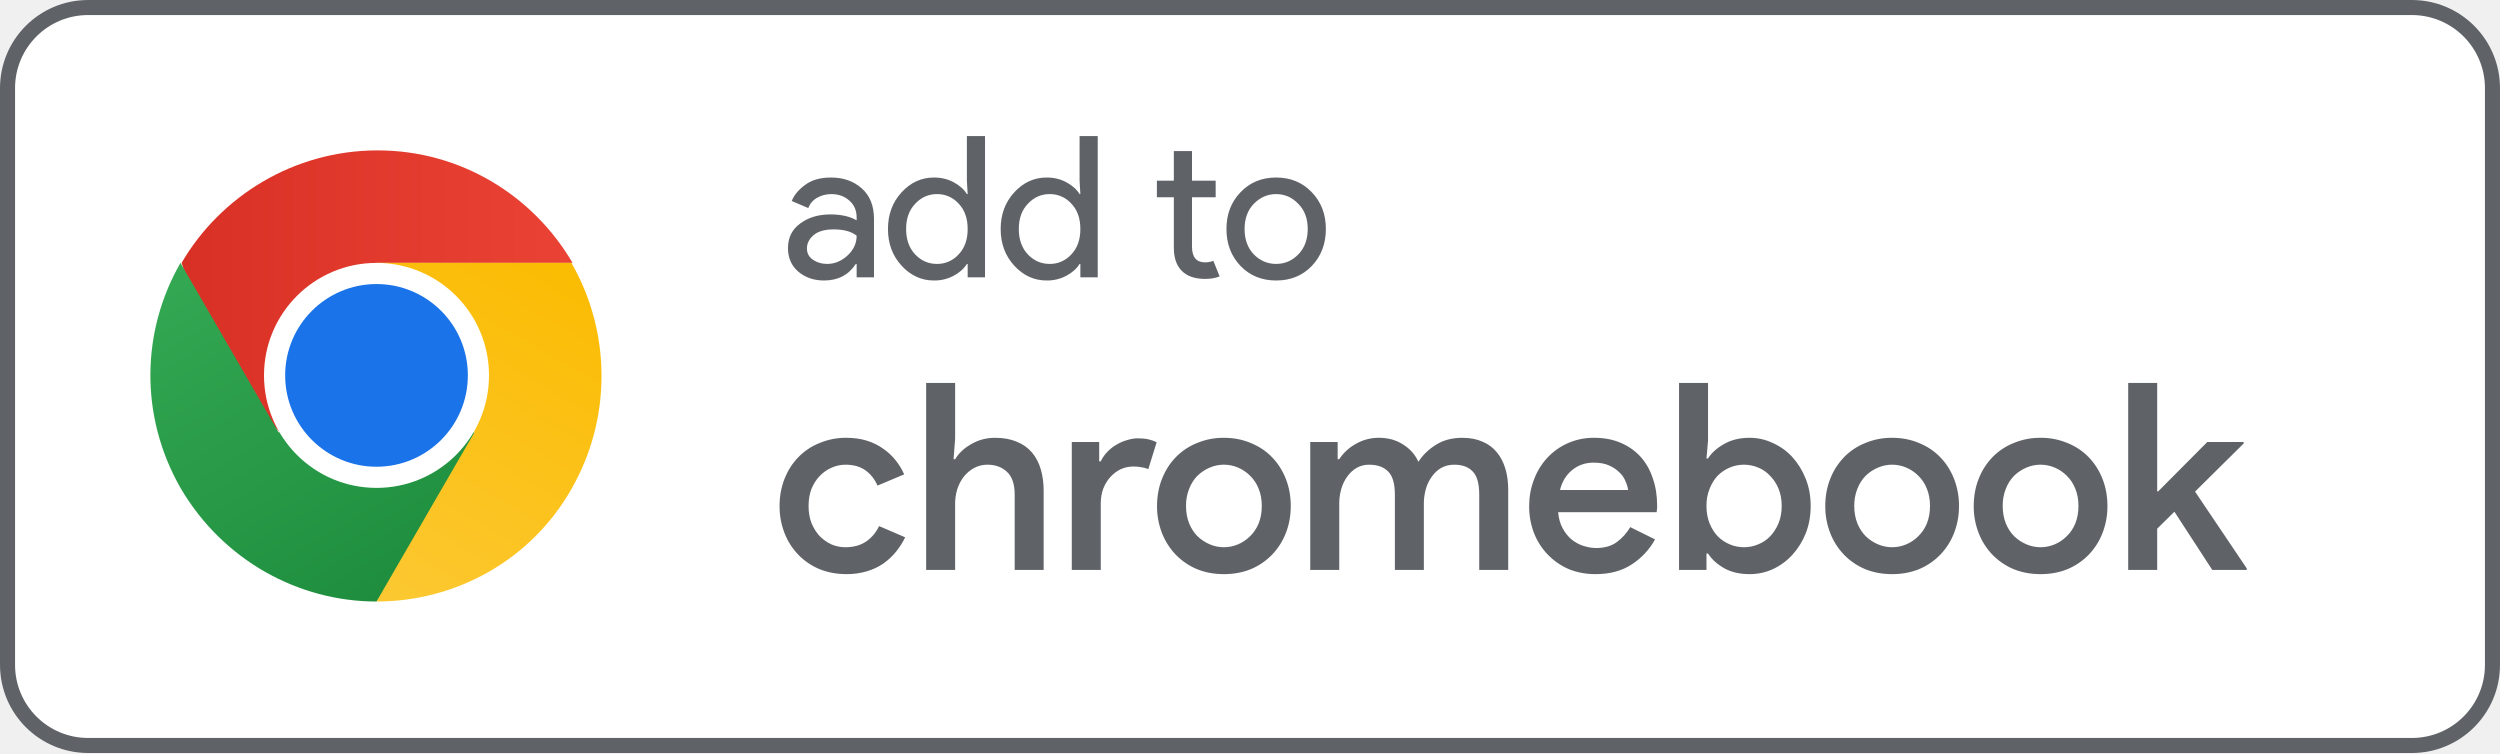
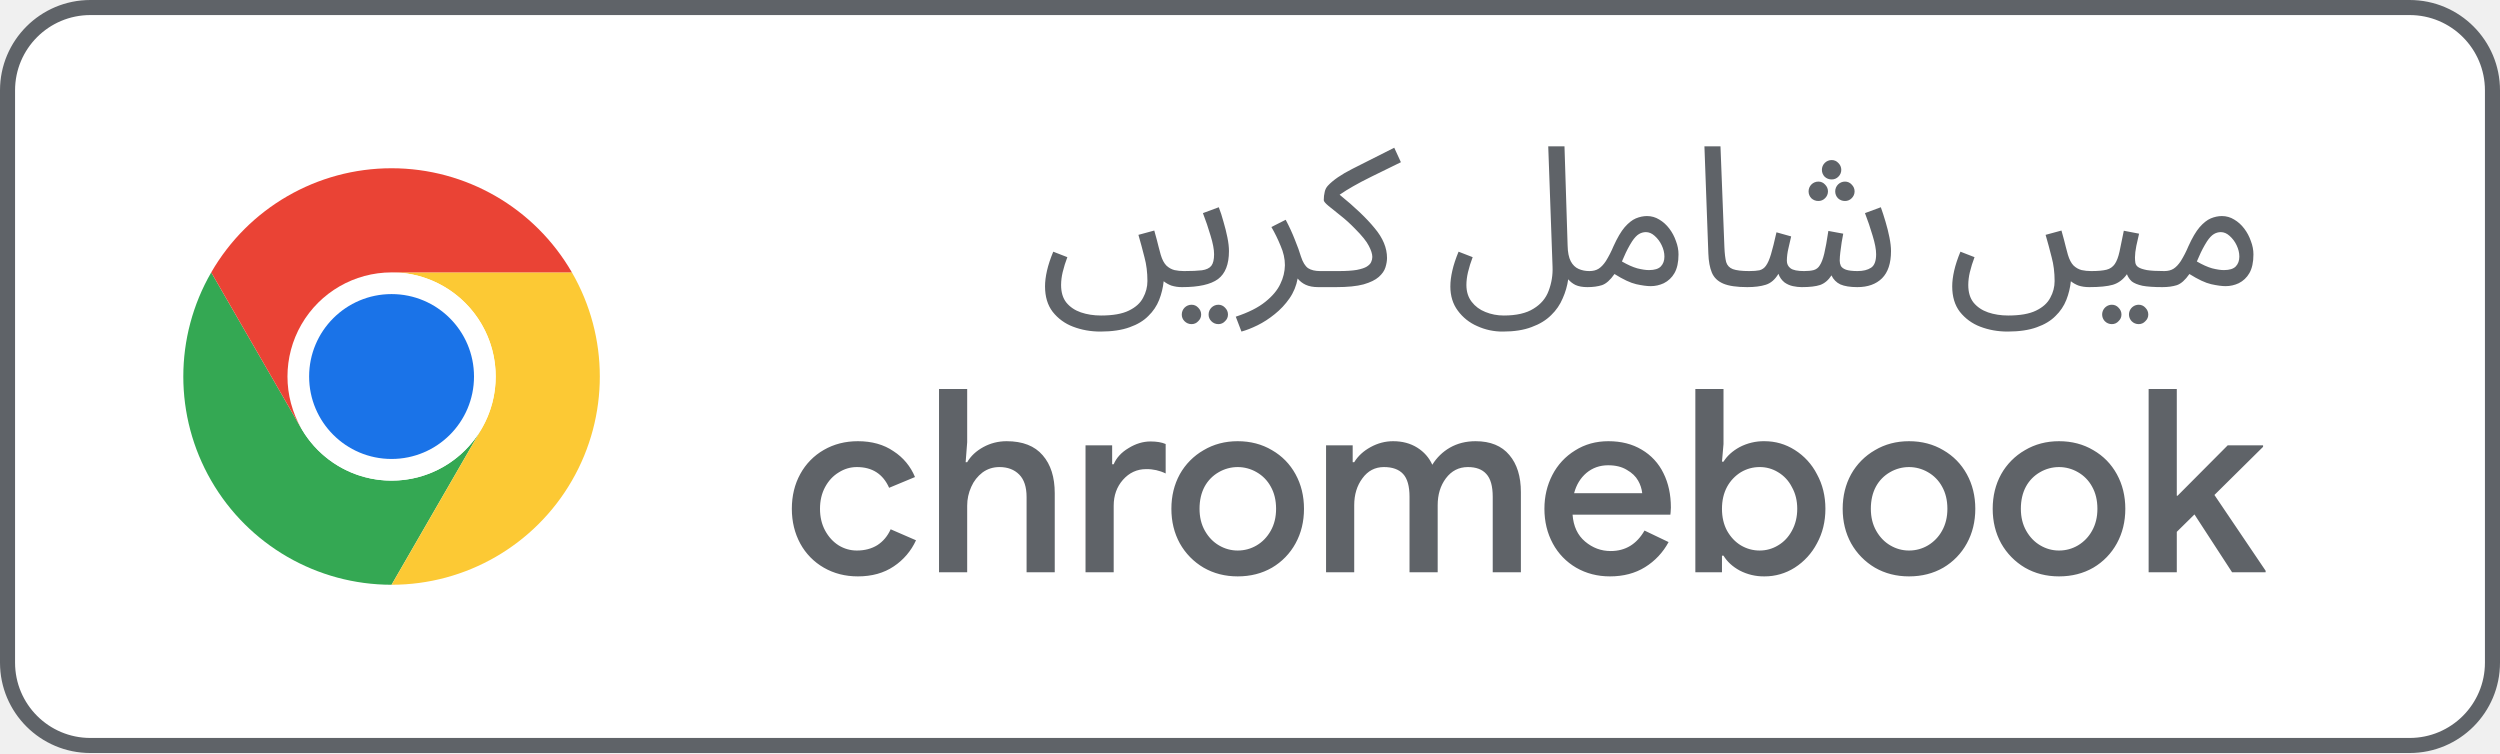
<svg xmlns="http://www.w3.org/2000/svg" width="166" height="50" fill="none">
-   <g clip-path="url(#a)">
-     <path fill="#fff" d="M0 5.85A5.85 5.85 0 0 1 5.85 0h154.3A5.85 5.85 0 0 1 166 5.85v38.3a5.85 5.85 0 0 1-5.85 5.85H5.85A5.85 5.85 0 0 1 0 44.15V5.85Z" />
-     <path fill="#5F6368" fill-rule="evenodd" d="M160.15 1H5.85A4.85 4.85 0 0 0 1 5.85v38.3A4.85 4.85 0 0 0 5.85 49h154.3a4.85 4.85 0 0 0 4.85-4.85V5.85A4.85 4.85 0 0 0 160.15 1ZM5.85 0A5.85 5.85 0 0 0 0 5.85v38.3A5.85 5.85 0 0 0 5.85 50h154.3a5.85 5.85 0 0 0 5.85-5.85V5.85A5.85 5.85 0 0 0 160.15 0H5.85Z" clip-rule="evenodd" />
-     <path fill="#5F6368" d="M82.366 12.77c.62-.655 1.41-.983 2.37-.983.961 0 1.752.328 2.372.983.62.646.93 1.458.93 2.436s-.31 1.795-.93 2.45c-.62.646-1.41.969-2.371.969-.96 0-1.751-.323-2.371-.97-.62-.654-.93-1.47-.93-2.449 0-.978.31-1.79.93-2.436Zm.89 4.126c.42.419.913.628 1.48.628.568 0 1.057-.209 1.468-.628.419-.428.629-.991.629-1.69 0-.698-.21-1.257-.63-1.676-.41-.428-.899-.642-1.466-.642-.568 0-1.061.214-1.48.642-.41.419-.616.978-.616 1.676 0 .699.205 1.262.616 1.69ZM80.013 18.52c-.672 0-1.188-.179-1.546-.537-.349-.358-.524-.864-.524-1.52v-3.366h-1.126v-1.1h1.126v-1.965h1.206v1.965h1.571v1.1h-1.572v3.275c0 .698.289 1.048.865 1.048.218 0 .402-.035.55-.105l.42 1.035c-.263.113-.586.17-.97.17ZM69.496 18.625c-.83 0-1.545-.328-2.148-.983-.602-.654-.904-1.467-.904-2.436 0-.97.302-1.781.904-2.436.603-.655 1.319-.983 2.148-.983.49 0 .926.105 1.31.315.393.21.686.471.878.786h.052l-.052-.891v-2.96h1.205v9.378h-1.153v-.89h-.052c-.192.314-.485.576-.878.785a2.69 2.69 0 0 1-1.31.315Zm.197-1.1a1.9 1.9 0 0 0 1.44-.63c.402-.418.603-.982.603-1.689 0-.707-.2-1.27-.602-1.69a1.9 1.9 0 0 0-1.441-.628c-.56 0-1.04.214-1.441.642-.402.419-.603.978-.603 1.676 0 .699.201 1.262.603 1.69.402.419.882.628 1.44.628ZM62.013 18.625c-.83 0-1.545-.328-2.148-.983-.603-.654-.904-1.467-.904-2.436 0-.97.301-1.781.904-2.436.602-.655 1.319-.983 2.148-.983.49 0 .926.105 1.31.315.393.21.685.471.878.786h.052l-.052-.891v-2.96h1.205v9.378h-1.153v-.89h-.052c-.192.314-.485.576-.878.785a2.69 2.69 0 0 1-1.31.315Zm.197-1.1a1.9 1.9 0 0 0 1.44-.63c.402-.418.603-.982.603-1.689 0-.707-.2-1.27-.602-1.69a1.9 1.9 0 0 0-1.441-.628c-.56 0-1.04.214-1.441.642-.402.419-.603.978-.603 1.676 0 .699.201 1.262.603 1.69.401.419.882.628 1.44.628ZM54.72 18.625c-.682 0-1.254-.197-1.716-.59-.455-.393-.682-.912-.682-1.558 0-.699.271-1.245.813-1.638.54-.401 1.209-.602 2.004-.602.707 0 1.288.13 1.742.393v-.184c0-.471-.162-.847-.485-1.126-.323-.288-.72-.432-1.192-.432-.35 0-.668.083-.956.248a1.29 1.29 0 0 0-.576.682l-1.1-.472c.148-.384.44-.738.877-1.06.437-.333 1.013-.499 1.729-.499.82 0 1.502.24 2.043.72.542.481.812 1.158.812 2.031v3.877h-1.152v-.89h-.053c-.48.733-1.183 1.1-2.109 1.1Zm.196-1.1c.498 0 .947-.184 1.349-.55.41-.376.616-.817.616-1.324-.34-.279-.852-.419-1.533-.419-.585 0-1.026.127-1.323.38-.297.253-.445.55-.445.89 0 .315.135.564.406.748.27.183.58.274.93.274ZM141.312 25.428h1.925v7.197h.069l3.26-3.278h2.411v.104l-3.226 3.191 3.434 5.099v.104h-2.289l-2.515-3.867-1.144 1.127v2.74h-1.925V25.428ZM135.494 29.07a4.51 4.51 0 0 1 1.786.347c.544.22 1.012.531 1.405.936s.7.884.919 1.44c.22.554.33 1.156.33 1.803a4.85 4.85 0 0 1-.33 1.804 4.314 4.314 0 0 1-.919 1.439 4.252 4.252 0 0 1-1.405.954c-.543.22-1.138.33-1.786.33-.647 0-1.243-.11-1.786-.33a4.262 4.262 0 0 1-1.405-.954 4.33 4.33 0 0 1-.919-1.44 4.87 4.87 0 0 1-.329-1.803c0-.647.11-1.249.329-1.803a4.33 4.33 0 0 1 .919-1.44 4.052 4.052 0 0 1 1.405-.936 4.513 4.513 0 0 1 1.786-.347Zm0 7.266c.324 0 .636-.064.937-.19.3-.128.566-.307.797-.538.243-.232.434-.515.573-.85.138-.347.208-.734.208-1.162 0-.428-.07-.81-.208-1.144a2.418 2.418 0 0 0-.573-.868 2.492 2.492 0 0 0-.797-.537 2.383 2.383 0 0 0-1.873 0 2.686 2.686 0 0 0-.815.537 2.52 2.52 0 0 0-.555.868 2.966 2.966 0 0 0-.208 1.144c0 .428.069.815.208 1.162.138.335.323.618.555.85.242.23.514.41.815.537.3.127.612.191.936.191ZM125.638 29.07c.647 0 1.243.115 1.786.347.543.22 1.012.531 1.405.936s.699.884.919 1.44a4.85 4.85 0 0 1 .329 1.803 4.85 4.85 0 0 1-.329 1.804 4.33 4.33 0 0 1-.919 1.439 4.262 4.262 0 0 1-1.405.954c-.543.22-1.139.33-1.786.33-.648 0-1.243-.11-1.786-.33a4.252 4.252 0 0 1-1.405-.954 4.33 4.33 0 0 1-.919-1.44 4.85 4.85 0 0 1-.33-1.803c0-.647.11-1.249.33-1.803a4.33 4.33 0 0 1 .919-1.44 4.042 4.042 0 0 1 1.405-.936 4.51 4.51 0 0 1 1.786-.347Zm0 7.266c.324 0 .636-.064.936-.19.301-.128.567-.307.798-.538.243-.232.434-.515.572-.85.139-.347.208-.734.208-1.162 0-.428-.069-.81-.208-1.144a2.403 2.403 0 0 0-.572-.868 2.485 2.485 0 0 0-.798-.537 2.383 2.383 0 0 0-1.873 0 2.71 2.71 0 0 0-.815.537 2.55 2.55 0 0 0-.555.868 2.985 2.985 0 0 0-.208 1.144c0 .428.07.815.208 1.162.139.335.324.618.555.85.243.23.515.41.815.537.301.127.613.191.937.191ZM111.489 25.428h1.925v3.833l-.104 1.179h.104c.231-.37.584-.688 1.058-.954.474-.277 1.04-.416 1.699-.416.544 0 1.058.115 1.544.347.497.22.93.531 1.3.936s.665.884.885 1.44c.219.543.329 1.144.329 1.803s-.11 1.266-.329 1.82a4.696 4.696 0 0 1-.885 1.423 4.07 4.07 0 0 1-1.3.954c-.486.22-1 .33-1.544.33-.659 0-1.225-.134-1.699-.4-.474-.277-.827-.6-1.058-.97h-.104v1.092h-1.821V25.428Zm4.318 10.908c.324 0 .636-.064.936-.19.313-.128.578-.307.798-.538.231-.243.416-.532.555-.867.139-.336.208-.717.208-1.145 0-.428-.069-.81-.208-1.144a2.587 2.587 0 0 0-.555-.85 2.155 2.155 0 0 0-.798-.555 2.426 2.426 0 0 0-1.89 0c-.3.127-.566.306-.798.537-.219.232-.398.52-.537.868a2.966 2.966 0 0 0-.208 1.144c0 .428.069.815.208 1.162.139.335.318.618.537.85.232.23.498.41.798.537.301.127.619.191.954.191ZM109.895 35.816a4.61 4.61 0 0 1-1.526 1.647c-.659.44-1.468.66-2.428.66-.636 0-1.225-.11-1.769-.33a4.312 4.312 0 0 1-2.306-2.376 4.898 4.898 0 0 1-.33-1.821c0-.613.105-1.19.313-1.734a4.39 4.39 0 0 1 .867-1.44 4.197 4.197 0 0 1 1.37-.988 4.209 4.209 0 0 1 1.769-.364c.659 0 1.242.11 1.751.33.52.219.96.525 1.318.918.358.393.63.867.815 1.422.197.555.295 1.162.295 1.821v.156a.768.768 0 0 0-.017.157.55.55 0 0 0-.018.138h-6.538c.035.405.133.758.295 1.058.162.3.359.55.59.746.243.196.509.34.798.433.289.093.572.139.849.139.555 0 1.012-.133 1.37-.399a3.29 3.29 0 0 0 .885-.988l1.647.815Zm-1.786-3.278a2.129 2.129 0 0 0-.173-.572 1.528 1.528 0 0 0-.399-.59 2.096 2.096 0 0 0-.694-.468c-.277-.127-.618-.19-1.023-.19-.555 0-1.035.167-1.439.502-.394.324-.659.763-.798 1.318h4.526ZM87 29.347h1.821v1.145h.104a3.064 3.064 0 0 1 1.11-1.023 3.037 3.037 0 0 1 1.509-.4c.636 0 1.18.151 1.63.452.462.289.798.67 1.006 1.144.289-.45.676-.826 1.162-1.127.485-.312 1.07-.468 1.751-.468.52 0 .971.087 1.353.26.382.162.694.393.936.694.255.3.445.664.573 1.092.127.416.19.885.19 1.405v5.324h-1.924V32.85c0-.74-.145-1.254-.434-1.543-.278-.3-.688-.451-1.231-.451-.312 0-.596.07-.85.208-.243.139-.45.33-.624.572a2.553 2.553 0 0 0-.4.816 3.46 3.46 0 0 0-.138.988v4.405H92.62V32.85c0-.74-.15-1.254-.45-1.543-.29-.3-.712-.451-1.267-.451-.3 0-.572.07-.815.208-.243.139-.45.33-.624.572a2.551 2.551 0 0 0-.399.816 3.46 3.46 0 0 0-.139.988v4.405H87v-8.498ZM81.267 29.07c.648 0 1.243.115 1.787.347.543.22 1.011.531 1.404.936s.7.884.92 1.44c.219.554.329 1.156.329 1.803s-.11 1.249-.33 1.804a4.324 4.324 0 0 1-.919 1.439 4.257 4.257 0 0 1-1.404.954c-.544.22-1.14.33-1.787.33s-1.242-.11-1.786-.33a4.258 4.258 0 0 1-1.404-.954 4.322 4.322 0 0 1-.92-1.44 4.856 4.856 0 0 1-.33-1.803c0-.647.11-1.249.33-1.803.22-.555.526-1.035.92-1.44a4.048 4.048 0 0 1 1.404-.936 4.513 4.513 0 0 1 1.786-.347Zm0 7.266c.324 0 .636-.064.937-.19.3-.128.566-.307.797-.538.243-.232.434-.515.573-.85.139-.347.208-.734.208-1.162 0-.428-.07-.81-.208-1.144a2.415 2.415 0 0 0-.573-.868 2.49 2.49 0 0 0-.797-.537 2.38 2.38 0 0 0-1.873 0 2.7 2.7 0 0 0-.815.537c-.231.232-.416.52-.555.868a2.971 2.971 0 0 0-.208 1.144c0 .428.07.815.208 1.162.139.335.324.618.555.85a2.7 2.7 0 0 0 .815.537c.3.127.613.191.936.191ZM71.166 29.347h1.82v1.284h.105c.104-.22.243-.422.416-.607a2.67 2.67 0 0 1 .607-.486c.231-.139.468-.243.711-.312.254-.081.497-.121.728-.121.278 0 .515.023.711.069.197.046.376.11.538.19l-.555 1.787a1.586 1.586 0 0 0-.433-.122 2.511 2.511 0 0 0-.555-.052c-.313 0-.602.064-.868.191-.254.127-.48.3-.676.52-.196.22-.352.48-.468.78-.104.301-.156.62-.156.955v4.422h-1.925v-8.498ZM61.496 25.428h1.925v3.694l-.104 1.37h.104c.243-.405.601-.74 1.075-1.006.474-.277 1-.416 1.578-.416.555 0 1.035.087 1.44.26.404.162.74.399 1.005.711.266.312.463.688.59 1.127.127.428.19.902.19 1.422v5.255h-1.924V32.85c0-.705-.174-1.214-.52-1.526-.336-.312-.764-.468-1.284-.468a1.8 1.8 0 0 0-.902.225c-.254.14-.48.33-.676.573-.185.242-.33.52-.433.832a3.4 3.4 0 0 0-.14.971v4.388h-1.924V25.428ZM60.105 35.677a4.915 4.915 0 0 1-.607.954c-.231.289-.509.549-.832.78-.313.22-.677.393-1.093.52a4.67 4.67 0 0 1-1.37.191c-.647 0-1.243-.11-1.786-.33a4.258 4.258 0 0 1-1.405-.953 4.322 4.322 0 0 1-.919-1.44 4.856 4.856 0 0 1-.33-1.803c0-.647.11-1.249.33-1.803.22-.555.526-1.035.92-1.44a4.048 4.048 0 0 1 1.404-.936 4.513 4.513 0 0 1 1.786-.347c.497 0 .948.063 1.353.19.416.128.78.307 1.092.538.324.22.601.48.833.78.231.29.416.596.555.92l-1.77.745c-.196-.439-.467-.78-.814-1.023-.347-.243-.786-.364-1.318-.364-.324 0-.636.07-.937.208-.289.127-.549.312-.78.555-.22.231-.399.514-.538.85-.127.335-.19.71-.19 1.127 0 .416.063.792.19 1.127.14.336.318.624.538.867.231.231.491.416.78.555.3.127.613.191.937.191.532 0 .983-.121 1.352-.364.382-.255.677-.601.885-1.04l1.734.745Z" />
-     <path fill="url(#b)" d="m12.056 17.456 2.071 6.287 4.438 4.955 6.509-11.242h12.944c-2.589-4.438-7.397-7.47-12.944-7.47-5.547 0-10.429 3.032-13.018 7.47Z" />
-     <path fill="url(#c)" d="m25 39.94 4.438-4.955 2.07-6.287H18.492l-6.509-11.242c-2.589 4.511-2.736 10.133 0 14.94 2.81 4.808 7.84 7.545 13.018 7.545Z" />
-     <path fill="url(#d)" d="M37.944 17.456H25l6.509 11.242L25 39.941c5.177 0 10.207-2.663 12.944-7.47a15.107 15.107 0 0 0 0-15.015Z" />
-     <path fill="#fff" d="M25 32.396a7.47 7.47 0 1 0 0-14.94 7.47 7.47 0 0 0 0 14.94Z" />
-     <path fill="#1A73E8" d="M25 30.991a6.065 6.065 0 1 0 0-12.13 6.065 6.065 0 0 0 0 12.13Z" />
-   </g>
-   <defs>
-     <linearGradient id="b" x1="12.028" x2="37.942" y1="19.346" y2="19.346" gradientUnits="userSpaceOnUse">
-       <stop stop-color="#D93025" />
-       <stop offset="1" stop-color="#EA4335" />
-     </linearGradient>
-     <linearGradient id="c" x1="26.604" x2="13.646" y1="38.982" y2="16.539" gradientUnits="userSpaceOnUse">
-       <stop stop-color="#1E8E3E" />
-       <stop offset="1" stop-color="#34A853" />
-     </linearGradient>
-     <linearGradient id="d" x1="35.798" x2="22.841" y1="17.446" y2="39.888" gradientUnits="userSpaceOnUse">
-       <stop stop-color="#FBBC04" />
-       <stop offset="1" stop-color="#FCC934" />
-     </linearGradient>
-     <clipPath id="a">
-       <path fill="#fff" d="M0 0h166v50H0z" />
-     </clipPath>
-   </defs>
+   <rect width="165" height="49" x=".5" y=".5" fill="#fff" rx="5.5" />
+   <rect width="165" height="49" x=".5" y=".5" stroke="#5F6368" rx="5.5" />
+   <path fill="#34A853" d="m20.013 28.458-5.987-10.37a13.82 13.82 0 0 0-.001 13.827A13.82 13.82 0 0 0 26 38.828l5.987-10.37v-.002a6.914 6.914 0 0 1-11.975.002" />
+   <path fill="#FCC934" d="m31.987 28.458-5.986 10.37a13.82 13.82 0 0 0 11.974-6.913 13.82 13.82 0 0 0-.002-13.829H26l-.002.001a6.914 6.914 0 0 1 5.99 10.37" />
+   <path fill="#fff" d="M26 31.914a6.914 6.914 0 1 0 0-13.828 6.914 6.914 0 0 0 0 13.828" />
+   <path fill="#1A73E8" d="M26 30.475a5.474 5.474 0 1 0 0-10.948 5.474 5.474 0 0 0 0 10.948" />
+   <path fill="#EA4335" d="M26 18.086h11.973A13.82 13.82 0 0 0 26 11.172a13.82 13.82 0 0 0-11.975 6.916l5.987 10.37h.002A6.915 6.915 0 0 1 26 18.087" />
+   <path fill="#5F6368" d="M69.39 19.013q0-.468.13-1.04t.416-1.261l.936.364a8 8 0 0 0-.312 1.001 3.8 3.8 0 0 0-.104.845q0 .728.351 1.17.364.442.962.65.611.208 1.339.208 1.183 0 1.846-.325.675-.325.949-.858.285-.52.286-1.105 0-.858-.195-1.573a44 44 0 0 0-.403-1.495l1.053-.286q.208.741.286 1.079.078.325.143.533.143.48.377.715.234.22.533.299.3.065.637.065.273 0 .39.156.13.142.13.351t-.182.39a.66.66 0 0 1-.468.169 2.3 2.3 0 0 1-.715-.104 1.9 1.9 0 0 1-.507-.286 4.7 4.7 0 0 1-.299 1.235 3 3 0 0 1-.715 1.066q-.468.48-1.248.754-.78.285-1.937.286-.975 0-1.82-.325a3.1 3.1 0 0 1-1.352-.988q-.507-.663-.507-1.69m9.106.052.13-1.066q.754 0 1.183-.052.442-.065.624-.299t.182-.767q0-.48-.234-1.235a19 19 0 0 0-.507-1.495l1.053-.39q.17.43.312.962.155.52.26 1.04t.104.91q0 1.313-.728 1.859-.728.533-2.379.533m2.405 2.457a.64.64 0 0 1-.468-.195.6.6 0 0 1-.182-.442.646.646 0 0 1 .65-.65q.26 0 .442.195.195.195.195.455t-.195.442a.58.58 0 0 1-.442.195m-1.78 0a.64.64 0 0 1-.469-.195.6.6 0 0 1-.182-.442.646.646 0 0 1 .65-.65q.26 0 .442.195.195.195.195.455t-.195.442a.58.58 0 0 1-.442.195m3.312.494-.377-.988q1.26-.416 1.963-.988.715-.572 1-1.196a2.9 2.9 0 0 0 .3-1.235q0-.637-.286-1.287a10 10 0 0 0-.611-1.248l.949-.481q.364.69.61 1.326.261.637.404 1.118.181.559.468.767.3.195.806.195.273 0 .39.156.13.142.13.351t-.182.39a.66.66 0 0 1-.468.169q-.495 0-.832-.156a1.5 1.5 0 0 1-.533-.416 3.3 3.3 0 0 1-.546 1.326 4.9 4.9 0 0 1-.975 1.04q-.56.454-1.144.741-.585.286-1.066.416m5.102-2.951.13-1.066h1.222q.754 0 1.21-.078.455-.09.662-.221.221-.143.286-.299a.8.8 0 0 0 .078-.338q0-.3-.234-.741-.22-.442-.923-1.144-.48-.495-.962-.871-.48-.377-.793-.637-.312-.26-.312-.377 0-.3.065-.559a.85.85 0 0 1 .208-.403q.52-.559 1.625-1.118 1.119-.559 2.782-1.404l.442.962q-1.182.572-1.937.949-.741.365-1.235.65-.48.273-.897.559 1.521 1.234 2.327 2.223.82.975.82 1.976 0 .286-.105.624-.104.338-.442.637-.338.3-1.014.494-.675.182-1.82.182zm8.77-.052q-.001-.468.13-1.04.129-.572.415-1.261l.936.364a8 8 0 0 0-.312 1.001q-.104.455-.104.845 0 .663.351 1.118.35.455.91.676.572.234 1.222.234 1.261 0 1.976-.455.728-.442 1.001-1.183a4 4 0 0 0 .26-1.599l-.286-7.995h1.079l.208 6.591q.013.663.208 1.04.195.364.52.507t.715.143q.273 0 .39.156.13.142.13.351a.55.55 0 0 1-.182.39.66.66 0 0 1-.468.169q-.481 0-.793-.143a1.5 1.5 0 0 1-.481-.377 4.7 4.7 0 0 1-.364 1.261 3.3 3.3 0 0 1-.767 1.118q-.507.507-1.3.793-.78.3-1.91.299a4 4 0 0 1-1.704-.364 3.13 3.13 0 0 1-1.287-1.027q-.494-.663-.494-1.612m9.105.052.13-1.066q.364 0 .611-.156t.481-.507a7 7 0 0 0 .507-.988q.377-.832.741-1.261.377-.429.741-.585.377-.156.741-.156.442 0 .819.234.376.221.663.598.286.377.442.832.17.443.169.884 0 .78-.273 1.248a1.66 1.66 0 0 1-.702.663q-.416.195-.871.195-.377 0-.962-.13-.572-.13-1.443-.676-.416.598-.832.741-.416.13-.962.13m2.431-2.028q-.078.17-.143.325.56.325 1.014.455.468.117.78.117.56 0 .793-.247.234-.247.234-.65 0-.377-.182-.754a1.9 1.9 0 0 0-.468-.624q-.273-.247-.585-.247a.9.9 0 0 0-.455.13q-.22.13-.455.481a7 7 0 0 0-.533 1.014m8.182 2.028q-1.053 0-1.599-.234t-.754-.728q-.207-.495-.234-1.274l-.26-7.111h1.066l.26 6.695q.027.637.117.988.105.338.442.468.351.13 1.092.13.273 0 .39.156.13.142.13.351t-.182.39a.66.66 0 0 1-.468.169m0 0 .13-1.066q.417 0 .676-.052a.74.74 0 0 0 .429-.299q.183-.247.338-.767t.364-1.456l.975.273-.182.793a3.7 3.7 0 0 0-.104.819q0 .325.247.507t.897.182q.39 0 .637-.065a.67.67 0 0 0 .403-.312q.17-.248.299-.78.13-.546.273-1.508l.988.182q-.038.234-.104.572-.051.337-.091.676a5 5 0 0 0-.039.546q0 .181.078.351.092.156.338.247.26.09.767.091.56 0 .897-.221.338-.22.338-.897 0-.48-.234-1.235a19 19 0 0 0-.507-1.495l1.053-.39q.156.43.312.962.156.52.26 1.04t.104.91q0 1.209-.598 1.807-.597.585-1.638.585-.714 0-1.131-.182a1.2 1.2 0 0 1-.585-.598q-.312.48-.754.637-.429.143-1.222.143-.273 0-.585-.065a1.5 1.5 0 0 1-.559-.247 1.25 1.25 0 0 1-.403-.572q-.338.572-.845.728-.493.156-1.222.156m5.603-7.15a.66.66 0 0 1-.468-.182.65.65 0 0 1-.182-.455.647.647 0 0 1 .65-.65.58.58 0 0 1 .442.195q.195.195.195.455a.62.62 0 0 1-.195.455.6.6 0 0 1-.442.182m-.884 1.43a.66.66 0 0 1-.468-.182.65.65 0 0 1-.182-.455.647.647 0 0 1 .65-.65.58.58 0 0 1 .442.195q.195.195.195.455a.62.62 0 0 1-.195.455.6.6 0 0 1-.442.182m1.768 0a.66.66 0 0 1-.468-.182.65.65 0 0 1-.182-.455.647.647 0 0 1 .65-.65.58.58 0 0 1 .442.195q.195.195.195.455a.62.62 0 0 1-.195.455.6.6 0 0 1-.442.182m7.119 5.668q0-.468.13-1.04t.416-1.261l.936.364a8 8 0 0 0-.312 1.001 3.8 3.8 0 0 0-.104.845q0 .728.351 1.17.365.442.962.65.612.208 1.339.208 1.183 0 1.846-.325.676-.325.949-.858.286-.52.286-1.105 0-.858-.195-1.573a41 41 0 0 0-.403-1.495l1.053-.286q.208.741.286 1.079.078.325.143.533.144.48.377.715.234.22.533.299.3.065.637.065.273 0 .39.156.13.142.13.351t-.182.39a.66.66 0 0 1-.468.169q-.403 0-.715-.104a1.9 1.9 0 0 1-.507-.286 4.7 4.7 0 0 1-.299 1.235 3 3 0 0 1-.715 1.066q-.468.48-1.248.754-.78.285-1.937.286-.975 0-1.82-.325a3.13 3.13 0 0 1-1.352-.988q-.507-.663-.507-1.69m9.106.052.13-1.066q.651 0 1.014-.091a.93.93 0 0 0 .546-.377q.195-.286.312-.819.118-.533.286-1.391l1.014.195q-.078.351-.182.806-.09.455-.091.767 0 .195.026.364a.43.43 0 0 0 .195.286q.17.117.572.195.404.065 1.157.065.273 0 .39.156.13.142.13.351t-.182.39a.66.66 0 0 1-.468.169q-.844 0-1.326-.091-.468-.105-.702-.286a1.2 1.2 0 0 1-.325-.481q-.376.533-.936.702-.546.156-1.56.156m3.276 2.457a.64.64 0 0 1-.468-.195.647.647 0 0 1 .468-1.092.58.58 0 0 1 .442.195q.195.195.195.455t-.195.442a.58.58 0 0 1-.442.195m-1.781 0a.64.64 0 0 1-.468-.195.647.647 0 0 1 .468-1.092.58.58 0 0 1 .442.195q.195.195.195.455t-.195.442a.58.58 0 0 1-.442.195m3.355-2.457.13-1.066q.364 0 .611-.156t.481-.507a7 7 0 0 0 .507-.988q.376-.832.741-1.261.376-.429.741-.585.376-.156.741-.156.442 0 .819.234.377.221.663.598t.442.832q.17.443.169.884 0 .78-.273 1.248a1.66 1.66 0 0 1-.702.663q-.416.195-.871.195-.377 0-.962-.13-.572-.13-1.443-.676-.416.598-.832.741-.416.13-.962.13m2.431-2.028q-.078.17-.143.325.56.325 1.014.455.468.117.78.117.56 0 .793-.247.234-.247.234-.65 0-.377-.182-.754a1.9 1.9 0 0 0-.468-.624q-.273-.247-.585-.247a.9.9 0 0 0-.455.13q-.22.13-.455.481a7 7 0 0 0-.533 1.014m-89.05 21.235q-1.258 0-2.261-.578a4.1 4.1 0 0 1-1.564-1.598q-.561-1.037-.561-2.312 0-1.292.561-2.312a4.1 4.1 0 0 1 1.564-1.598q1.003-.578 2.261-.578 1.395 0 2.363.663a3.7 3.7 0 0 1 1.428 1.717l-1.717.714q-.612-1.377-2.142-1.377-.645 0-1.207.357-.56.34-.901.969-.34.63-.34 1.445t.34 1.445.901.986q.56.34 1.207.34.782 0 1.36-.357.578-.374.884-1.054l1.683.731a4.14 4.14 0 0 1-1.479 1.734q-.985.663-2.38.663m5.387-12.444h1.87v3.536l-.102 1.326h.102q.357-.612 1.07-1.003.715-.39 1.548-.391 1.597 0 2.397.935.799.917.799 2.516V38h-1.87v-4.998q0-1.003-.493-1.496t-1.31-.493q-.627 0-1.121.357a2.4 2.4 0 0 0-.748.952 3 3 0 0 0-.272 1.258V38h-1.87zm9.728 3.74h1.768v1.258h.102q.273-.646.986-1.071.714-.442 1.462-.442.612 0 1.003.17v1.955a2.85 2.85 0 0 0-1.292-.289q-.917 0-1.547.714-.612.697-.612 1.717V38h-1.87zm10.103 8.704q-1.257 0-2.26-.578a4.3 4.3 0 0 1-1.582-1.615q-.56-1.02-.56-2.295t.56-2.295a4.2 4.2 0 0 1 1.581-1.598q1.003-.595 2.261-.595 1.275 0 2.278.595 1.003.578 1.564 1.598t.561 2.295-.56 2.295a4.2 4.2 0 0 1-1.565 1.615q-1.002.578-2.278.578m0-1.717q.68 0 1.258-.34t.935-.969.357-1.462q0-.85-.357-1.479a2.44 2.44 0 0 0-.935-.952 2.5 2.5 0 0 0-2.516 0 2.44 2.44 0 0 0-.935.952q-.34.63-.34 1.479 0 .833.357 1.462.357.63.935.969.579.34 1.241.34m5.868-6.987h1.768v1.122h.102q.374-.612 1.088-1.003t1.496-.391q.918 0 1.598.425t1.003 1.139a3.3 3.3 0 0 1 1.173-1.139q.748-.425 1.7-.425 1.479 0 2.244.918.765.9.765 2.465V38h-1.87v-5.015q0-1.054-.425-1.513-.408-.459-1.224-.459-.9 0-1.462.748-.544.73-.544 1.785V38h-1.87v-5.015q0-1.054-.425-1.513-.424-.459-1.275-.459-.884 0-1.428.748-.544.73-.544 1.785V38h-1.87zm18.851 8.704q-1.242 0-2.244-.578a4.1 4.1 0 0 1-1.547-1.598q-.561-1.037-.561-2.312 0-1.224.527-2.244a4.1 4.1 0 0 1 1.513-1.632q.969-.612 2.21-.612 1.274 0 2.21.561a3.64 3.64 0 0 1 1.445 1.564q.492.986.493 2.278 0 .153-.017.306a3 3 0 0 0-.017.17h-6.494q.084 1.156.833 1.785.747.63 1.7.629 1.461 0 2.244-1.36l1.598.765a4.4 4.4 0 0 1-1.564 1.666q-.987.612-2.329.612m2.142-5.525a2.1 2.1 0 0 0-.272-.833q-.238-.425-.748-.714-.494-.306-1.241-.306-.834 0-1.445.51-.596.51-.816 1.343zm8.118 5.525a3.44 3.44 0 0 1-1.649-.391q-.714-.391-1.071-.986h-.102V38h-1.768V25.828h1.87v3.655l-.102 1.173h.102q.357-.578 1.071-.969a3.44 3.44 0 0 1 1.649-.391q1.088 0 2.006.578a4.1 4.1 0 0 1 1.479 1.615q.561 1.02.561 2.295t-.561 2.295a4.24 4.24 0 0 1-1.479 1.615 3.7 3.7 0 0 1-2.006.578m-.323-1.717q.663 0 1.224-.34.578-.34.918-.969.357-.645.357-1.462 0-.816-.357-1.445a2.4 2.4 0 0 0-.918-.986 2.3 2.3 0 0 0-1.224-.34q-.663 0-1.241.34a2.6 2.6 0 0 0-.918.969q-.34.63-.34 1.462 0 .833.34 1.462.357.63.918.969.578.34 1.241.34m9.919 1.717q-1.257 0-2.261-.578a4.34 4.34 0 0 1-1.581-1.615q-.561-1.02-.561-2.295t.561-2.295a4.2 4.2 0 0 1 1.581-1.598q1.004-.595 2.261-.595 1.276 0 2.278.595 1.003.578 1.564 1.598t.561 2.295-.561 2.295a4.2 4.2 0 0 1-1.564 1.615q-1.002.578-2.278.578m0-1.717q.68 0 1.258-.34a2.56 2.56 0 0 0 .935-.969q.357-.63.357-1.462 0-.85-.357-1.479a2.43 2.43 0 0 0-.935-.952 2.5 2.5 0 0 0-2.516 0 2.44 2.44 0 0 0-.935.952q-.34.63-.34 1.479 0 .833.357 1.462.357.63.935.969.579.34 1.241.34m9.961 1.717q-1.257 0-2.261-.578a4.34 4.34 0 0 1-1.581-1.615q-.561-1.02-.561-2.295t.561-2.295a4.2 4.2 0 0 1 1.581-1.598q1.004-.595 2.261-.595 1.276 0 2.278.595 1.003.578 1.564 1.598t.561 2.295-.561 2.295a4.2 4.2 0 0 1-1.564 1.615q-1.002.578-2.278.578m0-1.717q.68 0 1.258-.34a2.56 2.56 0 0 0 .935-.969q.357-.63.357-1.462 0-.85-.357-1.479a2.43 2.43 0 0 0-.935-.952 2.5 2.5 0 0 0-2.516 0 2.44 2.44 0 0 0-.935.952q-.34.63-.34 1.479 0 .833.357 1.462.357.63.935.969.578.34 1.241.34m5.951-10.727h1.87v7.089h.051l3.332-3.349h2.346v.102l-3.23 3.196 3.4 5.032V38h-2.227l-2.499-3.842-1.173 1.156V38h-1.87z" />
</svg>
